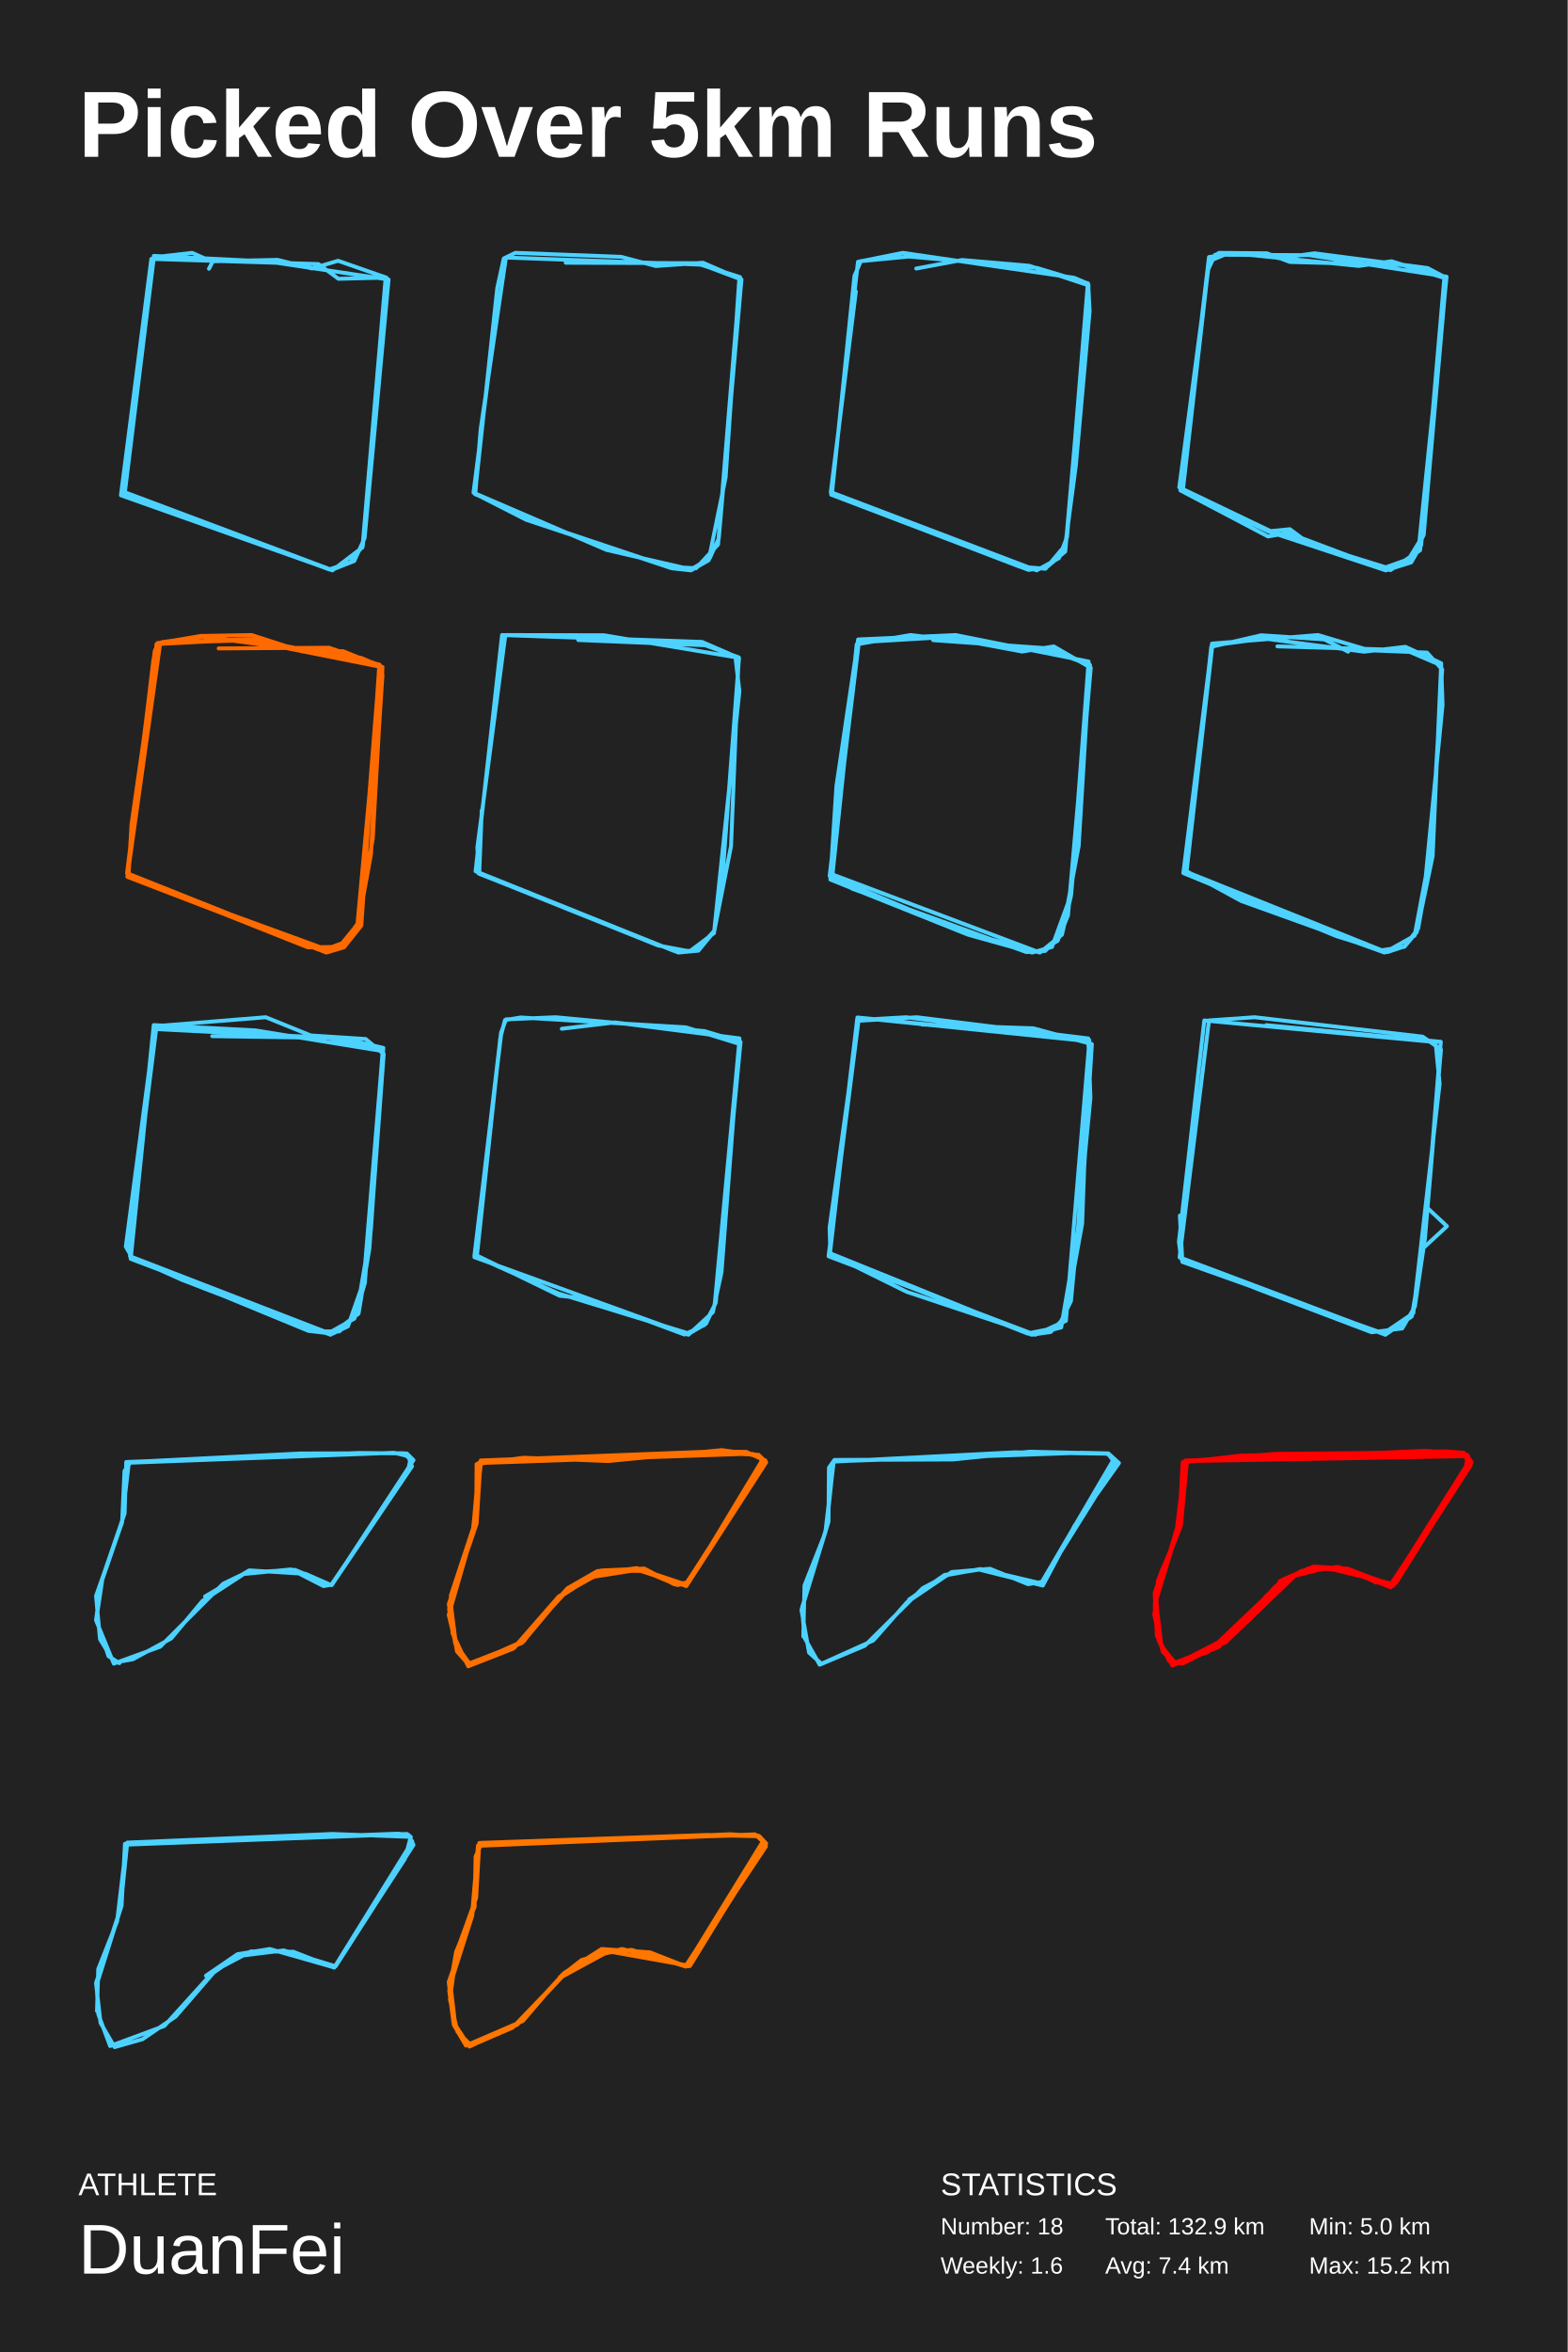
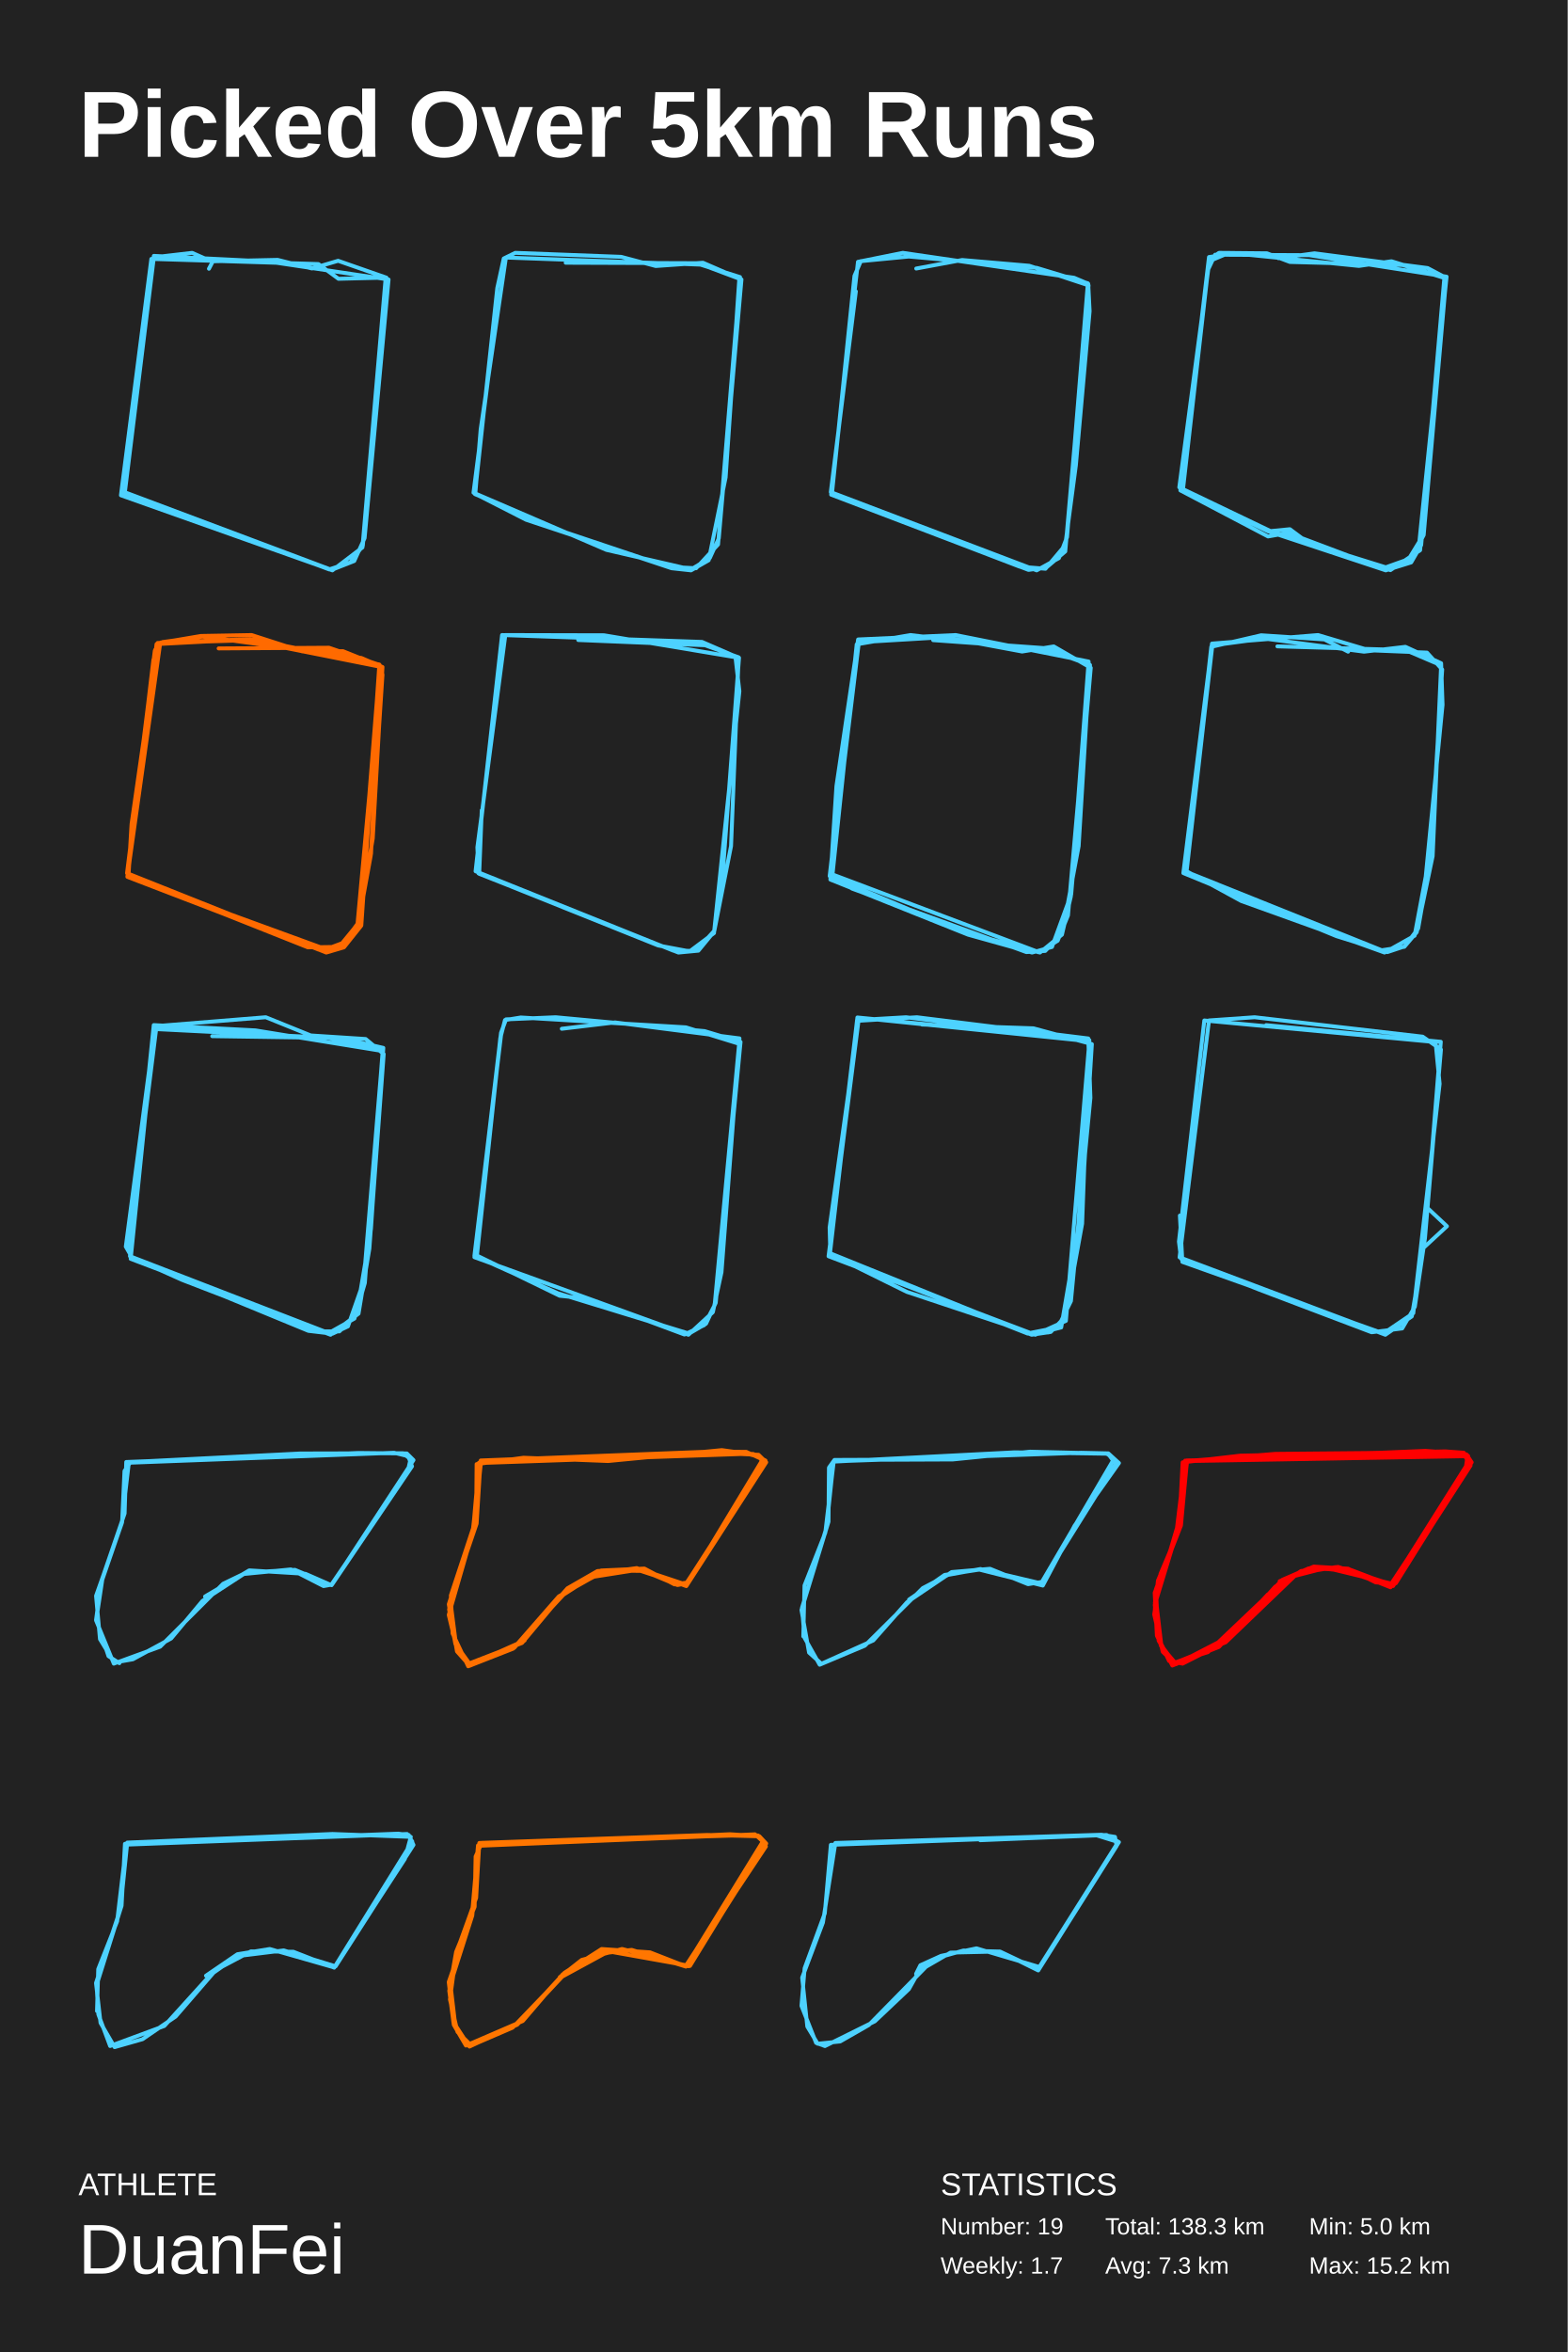
<svg xmlns="http://www.w3.org/2000/svg" baseProfile="full" height="300mm" version="1.1" viewBox="0,0,200,300" width="200mm">
  <defs />
  <rect fill="#222222" height="300" width="200" x="0" y="0" />
  <text fill="#FFFFFF" style="font-size:12px; font-family:Arial; font-weight:bold;" x="10" y="20">Picked Over 5km Runs</text>
  <text fill="#FFFFFF" style="font-size:4px; font-family:Arial" x="10" y="280">ATHLETE</text>
  <text fill="#FFFFFF" style="font-size:9px; font-family:Arial" x="10" y="290">DuanFei</text>
  <text fill="#FFFFFF" style="font-size:4px; font-family:Arial" x="120" y="280">STATISTICS</text>
-   <text fill="#FFFFFF" style="font-size:3px; font-family:Arial" x="120" y="285">Number: 18</text>
-   <text fill="#FFFFFF" style="font-size:3px; font-family:Arial" x="120" y="290">Weekly: 1.6</text>
-   <text fill="#FFFFFF" style="font-size:3px; font-family:Arial" x="141" y="285">Total: 132.9 km</text>
-   <text fill="#FFFFFF" style="font-size:3px; font-family:Arial" x="141" y="290">Avg: 7.4 km</text>
+   <text fill="#FFFFFF" style="font-size:3px; font-family:Arial" x="120" y="285">Number: 19</text>
+   <text fill="#FFFFFF" style="font-size:3px; font-family:Arial" x="120" y="290">Weekly: 1.7</text>
+   <text fill="#FFFFFF" style="font-size:3px; font-family:Arial" x="141" y="285">Total: 138.3 km</text>
+   <text fill="#FFFFFF" style="font-size:3px; font-family:Arial" x="141" y="290">Avg: 7.3 km</text>
  <text fill="#FFFFFF" style="font-size:3px; font-family:Arial" x="167" y="285">Min: 5.0 km</text>
  <text fill="#FFFFFF" style="font-size:3px; font-family:Arial" x="167" y="290">Max: 15.2 km</text>
  <polyline fill="none" points="26.657,34.278 27.159,33.324 35.421,33.145 39.803,34.248 43.136,33.264 49.207,35.382 46.24,69.827 42.405,72.75 15.428,63.177 19.308,33.025 40.625,33.682 43.181,35.56 49.298,35.411 46.285,69.619 44.688,71.736 41.994,72.631 15.748,62.789 19.628,32.638 34.189,33.354 49.572,35.65 46.513,68.635 45.19,71.557 42.314,72.69 15.93,62.789 19.628,32.817 24.512,32.25 26.612,33.175" stroke="#4dd2ff" stroke-linecap="round" stroke-linejoin="round" stroke-width="0.5" />
  <polyline fill="none" points="72.17,33.511 89.034,33.571 94.318,35.553 92.572,60.892 90.412,71.459 88.161,72.75 85.679,72.48 67.115,66.295 60.636,62.993 61.325,54.737 64.542,32.85 89.355,33.751 94.41,35.342 91.607,69.448 88.804,72.48 85.266,72.3 70.837,67.466 60.59,63.023 63.439,36.753 64.266,32.971 65.737,32.25 79.246,32.76 83.657,33.931 89.677,33.511 94.594,35.643 91.699,68.667 90.55,71.189 88.161,72.63 77.362,70.138 60.406,62.843 62.888,43.509" stroke="#4dd2ff" stroke-linecap="round" stroke-linejoin="round" stroke-width="0.5" />
  <polyline fill="none" points="116.891,34.252 122.748,33.162 131.307,33.898 138.875,36.4 135.902,70.337 133.515,72.367 131.217,72.691 106.035,63.096 109.458,33.398 115.18,32.25 137.028,35.429 138.83,36.194 139.01,39.697 137.254,59.358 135.902,69.542 133.379,72.544 130.091,72.279 106.125,63.096 109.008,35.193 109.819,33.31 115.945,32.721 132.253,34.163 138.785,36.135 136.127,68.512 135.091,71.19 132.253,72.75 105.99,62.772 109.188,37.166" stroke="#4dd2ff" stroke-linecap="round" stroke-linejoin="round" stroke-width="0.5" />
  <polyline fill="none" points="163.095,32.936 167.705,32.31 182.13,34.189 184.275,35.322 181.308,69.529 180.03,71.736 176.789,72.75 161.771,67.77 150.908,62.521 154.24,33.324 156.796,32.25 173.366,33.92 177.519,33.324 184.503,35.471 181.628,68.247 179.802,71.706 176.835,72.69 164.328,67.978 161.771,68.426 150.588,62.551 154.285,33.115 155.518,32.25 161.634,32.31 164.556,33.413 178.934,33.801 184.503,35.531 181.171,70.185 177.382,72.72 166.929,69.261 164.556,67.501 162.091,67.74 150.451,62.163 154.148,34.338 155.016,32.489 167.021,32.548 184.549,35.292 181.08,69.082 179.71,71.319 176.789,72.362 162.137,67.8 150.725,62.431 154.24,32.787 155.883,32.548" stroke="#4dd2ff" stroke-linecap="round" stroke-linejoin="round" stroke-width="0.5" />
  <polyline fill="none" points="27.895,82.707 41.975,82.62 48.44,84.819 45.827,117.624 44.41,120.054 41.71,121.124 16.25,111.838 19.97,82.157 29.356,81.665 46.093,83.922 48.572,84.992 48.794,86.063 47.288,109.177 45.694,117.942 44.233,120.198 42.551,121.124 39.053,120.603 16.383,111.896 16.782,105.127 20.102,82.013 31.526,81.665 48.528,85.05 47.333,108.887 45.65,117.855 43.259,120.777 39.274,120.835 16.295,111.694 19.571,84.153 20.501,81.955 31.969,81.521 48.395,84.761 46.093,118.058 43.879,120.835 41.621,121.5 16.206,111.375 19.748,82.996 20.501,81.984 25.637,81.116 32.102,81.0 38.566,83.083 43.746,83.054 48.794,85.079 47.554,106.949 45.739,117.653 43.481,120.748 40.647,121.124 16.339,111.433 19.793,82.88 20.722,81.897 25.814,81.203 44.588,83.546 48.617,85.05 45.606,117.913 44.41,120.025 41.444,121.124 16.25,111.809 20.412,82.215" stroke="#ff6a00" stroke-linecap="round" stroke-linejoin="round" stroke-width="0.5" />
  <polyline fill="none" points="73.773,81.635 89.93,82.301 94.235,83.843 93.263,107.92 91.134,118.717 88.773,121.288 85.902,121.258 60.672,111.126 64.052,81.0 89.56,81.877 93.819,83.722 94.328,88.169 91.087,119.02 87.986,121.349 83.958,120.593 61.042,111.398 60.904,108.071 64.468,81.0 77.06,81.03 94.282,83.904 92.013,113.908 91.087,118.838 89.097,121.258 86.55,121.5 61.135,111.458 61.459,103.353" stroke="#4dd2ff" stroke-linecap="round" stroke-linejoin="round" stroke-width="0.5" />
  <polyline fill="none" points="119.051,81.652 133.981,82.72 139.018,84.766 137.611,107.921 135.524,119.039 133.346,121.292 130.94,121.441 108.705,113.347 105.982,111.509 109.567,81.919 120.549,81.267 130.396,83.105 134.435,82.453 139.154,85.181 136.658,114.088 134.208,120.788 131.667,121.5 123.498,119.217 105.937,112.191 106.708,100.272 109.476,81.563 121.91,81.0 138.882,84.38 136.613,114.355 135.478,119.217 132.665,121.5 106.209,111.538 109.295,82.186 116.147,81.0 134.616,83.194 139.063,84.825 136.25,116.756 134.934,119.988 132.529,121.47 122.545,118.743 105.846,111.746 108.024,92.83" stroke="#4dd2ff" stroke-linecap="round" stroke-linejoin="round" stroke-width="0.5" />
  <polyline fill="none" points="162.966,82.444 179.297,82.916 183.854,84.861 182.771,109.209 180.741,118.906 179.162,120.763 176.275,121.205 151.372,111.213 154.665,82.326 161.252,81.442 174.019,83.122 179.297,82.503 183.854,84.596 184.035,89.902 181.643,114.338 180.922,118.435 179.207,120.704 176.997,121.441 170.5,119.407 150.965,111.361 154.62,82.091 168.154,81.0 174.696,82.945 182.049,83.24 183.989,85.392 182.591,108.089 180.47,119.348 176.636,121.5 158.364,114.927 151.326,111.095 154.53,82.503 160.891,81.029 168.966,81.56 171.989,83.122" stroke="#4dd2ff" stroke-linecap="round" stroke-linejoin="round" stroke-width="0.5" />
  <polyline fill="none" points="27.076,132.163 43.437,132.405 48.903,133.659 47.324,156.767 45.483,167.712 43.295,169.821 40.244,169.818 23.243,163.257 16.839,160.387 16.049,159.008 19.72,131.253 41.814,132.368 48.821,134.033 46.546,163.645 45.217,168.184 41.939,170.03 16.58,160.233 19.614,130.752 32.597,131.428 48.836,134.066 46.4,163.445 44.389,169.178 42.42,170.114 39.343,169.75 16.687,160.411 16.451,158.95 19.968,130.877 33.905,129.75 39.649,132.073 46.65,132.527 48.951,134.446 47.123,159.266 45.74,167.555 42.168,170.25 16.671,160.568 19.462,133.29" stroke="#4dd2ff" stroke-linecap="round" stroke-linejoin="round" stroke-width="0.5" />
  <polyline fill="none" points="71.673,131.219 78.464,130.41 94.339,132.448 92.045,162.276 90.944,167.372 87.824,170.25 60.523,160.358 63.919,131.729 64.561,130.02 70.893,129.75 89.888,131.519 94.477,132.898 91.311,166.173 90.072,168.841 87.915,170.1 71.214,164.974 60.523,160.178 63.919,132.058 64.423,130.11 66.442,129.78 87.502,131.039 94.293,133.138 91.173,166.473 89.842,169.021 87.319,170.22 75.068,165.664 71.398,165.274 60.845,160.148 63.827,132.388" stroke="#4dd2ff" stroke-linecap="round" stroke-linejoin="round" stroke-width="0.5" />
  <polyline fill="none" points="117.622,130.682 131.842,131.163 139.297,133.178 137.824,156.901 135.892,167.965 134.051,169.889 131.612,170.25 105.887,159.847 109.339,130.111 115.597,129.75 138.929,132.667 138.054,156.089 135.846,168.236 133.775,169.949 131.106,170.1 105.749,160.088 109.385,129.78 138.975,132.667 137.548,156.66 135.385,169.318 131.934,170.19 115.689,164.778 105.933,159.967 105.841,156.57 109.569,129.81 138.975,132.817 135.984,168.476 132.072,170.25 105.703,160.238 109.523,130.201 116.978,129.75 138.837,132.456 139.113,140.033 136.628,165.951 134.971,169.318 131.612,169.979" stroke="#4dd2ff" stroke-linecap="round" stroke-linejoin="round" stroke-width="0.5" />
  <polyline fill="none" points="161.531,130.756 183.812,132.882 182.1,154.07 184.596,156.408 181.601,159.172 180.115,167.904 176.738,170.25 150.486,160.372 154.238,130.158 160.063,129.75 181.502,132.228 183.832,133.866 181.792,157.93 180.501,166.673 178.887,169.443 174.991,169.932 160.66,164.501 150.673,160.547 150.404,158.37 153.642,130.162 183.143,132.918 183.662,138.24 180.303,167.495 176.49,170.082 150.841,160.956 150.525,155.046" stroke="#4dd2ff" stroke-linecap="round" stroke-linejoin="round" stroke-width="0.5" />
  <polyline fill="none" points="26.159,203.631 31.796,200.303 38.976,200.743 42.24,202.174 51.977,187.896 52.371,186.117 51.41,185.361 38.321,185.394 16.443,186.496 15.537,194.294 12.255,203.557 12.755,209.074 14.581,212.06 16.947,211.645 21.835,208.987 25.828,204.201 31.106,200.764 37.12,200.179 41.278,202.307 42.363,202.113 52.564,187.03 52.079,185.738 50.275,185.302 16.595,186.569 15.881,187.627 15.579,194.151 12.88,201.983 12.25,206.662 14.52,212.198 20.427,210.04 28.467,202.01 31.439,200.572 37.628,200.235 42.302,202.194 52.75,186.236 51.898,185.391 45.758,185.327 16.104,186.479 15.897,193.044 13.096,201.192 12.283,206.579 13.841,211.242 15.232,212.14" stroke="#4dd2ff" stroke-linecap="round" stroke-linejoin="round" stroke-width="0.5" />
  <polyline fill="none" points="71.369,203.74 76.685,200.32 82.209,200.072 86.043,202.091 87.836,201.836 97.296,186.158 95.206,185.186 90.396,185.16 61.33,186.287 60.292,195.454 57.25,205.981 58.277,210.293 59.744,212.218 66.596,209.564 72.119,202.947 74.824,201.26 81.702,200.176 87.458,202.094 97.692,186.594 96.776,185.607 92.09,184.964 77.587,186.355 66.783,185.937 60.805,186.749 60.745,193.847 57.255,204.625 58.298,210.64 59.924,212.466 65.602,210.187 72.397,202.586 76.221,200.387 81.048,200.143 87.391,202.226 97.658,186.296 96.109,185.459 89.942,185.224 61.111,186.561 60.389,194.838 57.293,205.269 58.092,209.683 60.016,212.359 65.76,210.004 72.376,202.878 77.319,200.309 82.245,200.378 87.557,202.308 97.75,186.516 96.775,185.564 91.296,185.314 61.348,186.592 60.565,194.287 57.517,203.51 57.74,208.348 59.731,212.536 65.465,210.289 71.294,203.617 76.558,200.645 81.246,200.01 86.424,202.173 87.61,201.96 97.347,187.08 97.015,185.852 95.336,185.432 61.288,186.607 60.806,194.337 57.453,204.166 58.213,210.062 59.902,212.381 66.929,209.247" stroke="#ff7000" stroke-linecap="round" stroke-linejoin="round" stroke-width="0.5" />
  <polyline fill="none" points="115.973,204.029 120.512,200.883 124.937,200.204 133.036,202.24 137.092,194.604 142.75,186.611 141.399,185.381 137.931,185.3 106.337,186.399 105.443,194.835 102.317,205.073 102.636,208.894 104.572,212.336 110.332,209.91 117.727,202.562 120.942,200.878 125.085,200.128 132.811,201.96 142.335,186.725 141.344,185.403 131.403,185.164 121.565,186.155 106.456,186.218 105.754,187.197 105.697,194.095 102.25,205.356 103.217,210.792 104.798,212.216 111.408,209.241 115.727,204.357 121.412,200.517 126.3,200.099 131.158,202.064 132.924,201.772 142.124,186.073 141.209,185.421 129.447,185.246 106.361,186.431 105.29,195.496 102.636,202.232 102.482,208.718" stroke="#4dd2ff" stroke-linecap="round" stroke-linejoin="round" stroke-width="0.5" />
  <polyline fill="none" points="163.252,201.686 167.597,199.82 171.982,200.087 175.507,201.835 177.886,202.007 187.609,186.929 187.29,185.694 182.446,185.123 151.194,186.307 150.123,195.845 147.726,201.62 147.332,205.232 148.126,209.832 149.811,212.093 155.168,210.191 164.834,201.051 168.861,199.895 177.499,201.99 187.535,186.798 186.708,185.414 181.841,185.061 151.458,186.325 150.368,195.213 147.362,203.098 148.177,210.034 150.066,212.254 157.162,208.582 162.683,202.382 165.912,200.501 170.711,199.863 177.461,202.069 187.75,186.52 187.086,185.515 185.24,185.285 151.195,186.385 150.057,195.713 147.318,204.712 147.874,209.162 149.562,212.439 155.505,210.067 161.724,203.394 165.977,200.383 170.318,199.931 177.442,202.229 187.503,186.268 186.745,185.299 184.402,185.126 158.241,185.67 150.877,186.523 150.495,193.744 147.334,204.423 148.086,209.883 149.695,212.186 156.364,209.48 165.182,201.011 168.816,200.074 172.349,200.436 177.398,202.461 187.665,186.657 187.173,185.611 185.498,185.232 162.718,185.442 151.358,186.364 150.46,195.056 148.058,200.746 147.25,205.921 148.339,210.687 149.957,212.245 155.991,209.469 163.587,201.514 166.962,200.046 172.364,200.254 177.726,202.295 186.884,187.976 187.234,185.657 151.418,186.281 150.301,195.059 147.463,202.726 147.812,209.264 149.537,212.169 154.1,210.733 163.236,202.05 165.792,200.637 170.395,199.89 176.94,202.209 178.08,201.94 187.461,186.928 187.26,185.734 151.431,186.362 150.66,194.579 147.311,203.161 147.594,208.638 149.151,211.86 150.871,212.199 155.688,209.76 163.729,202.272" stroke="#ff0000" stroke-linecap="round" stroke-linejoin="round" stroke-width="0.5" />
  <polyline fill="none" points="26.277,252.003 30.288,249.264 34.406,248.597 42.644,250.952 51.65,237.109 52.409,234.294 42.41,233.924 16.235,235.023 15.365,243.487 12.25,252.935 12.825,258.016 14.619,261.115 18.179,260.104 22.405,257.216 27.247,251.616 30.249,249.512 36.195,248.776 42.816,250.809 52.75,235.321 52.152,234.061 50.821,233.885 15.941,235.182 15.51,243.076 12.324,253.19 12.55,256.937 14.048,260.971 20.961,258.415 27.323,251.385 32.006,248.901 37.422,248.946 42.634,250.975 52.598,234.887 51.928,233.926 16.106,235.285 14.946,245.058 12.533,251.165 12.378,256.515" stroke="#4dd2ff" stroke-linecap="round" stroke-linejoin="round" stroke-width="0.5" />
  <polyline fill="none" points="71.415,252.189 74.208,249.992 79.355,248.591 87.873,250.795 97.75,235.144 96.884,234.22 90.214,234.052 61.469,235.055 60.677,236.796 60.553,243.213 58.188,248.969 57.316,253.92 57.894,258.269 59.439,260.911 66.693,257.783 71.803,251.812 76.925,248.902 80.596,248.812 87.566,250.789 97.708,235.518 96.712,234.122 94.873,234.04 61.156,235.072 60.179,244.388 57.25,252.81 57.84,257.913 59.834,260.98 65.985,258.253 71.77,252.078 76.733,249.164 80.589,248.71 87.505,250.839 97.358,234.816 96.4,234.039 61.144,235.107 60.745,242.074 58.208,249.088 57.403,255.025 58.365,259.171 60.121,260.903 65.391,258.632 71.567,252.207 77.643,248.901 88.022,250.756 97.538,235.229 96.808,234.188 93.124,233.959 60.982,235.387 60.216,244.257 57.381,253.336 58.086,258.438 59.895,261.041 65.97,258.202 72.017,251.625 76.746,248.599 82.924,249.022 87.458,250.793 97.656,235.179 96.316,233.971 61.083,235.431 60.252,244.324 57.462,253.064 58.088,258.409" stroke="#ff7600" stroke-linecap="round" stroke-linejoin="round" stroke-width="0.5" />
+   <polyline fill="none" points="116.87,251.762 117.418,250.669 120.055,249.473 124.565,248.512 132.596,250.892 142.649,234.954 139.749,234.053 105.998,235.312 105.224,244.049 102.65,251.056 102.25,255.845 104.115,260.569 105.241,260.977 111.609,257.821 115.953,253.713 117.312,251.291 119.966,249.622 122.907,248.792 127.585,248.923 132.495,251.246 142.457,235.458 142.248,234.298 140.52,234.023 106.571,235.071 104.984,245.23 102.338,252.252 102.993,258.484 104.315,260.682 107.183,260.39 110.833,258.3 118.136,250.866 121.261,249.057 127.556,248.915 132.453,251.332 142.75,234.964 141.175,234.054 125.049,234.72" stroke="#4dd2ff" stroke-linecap="round" stroke-linejoin="round" stroke-width="0.5" />
</svg>
